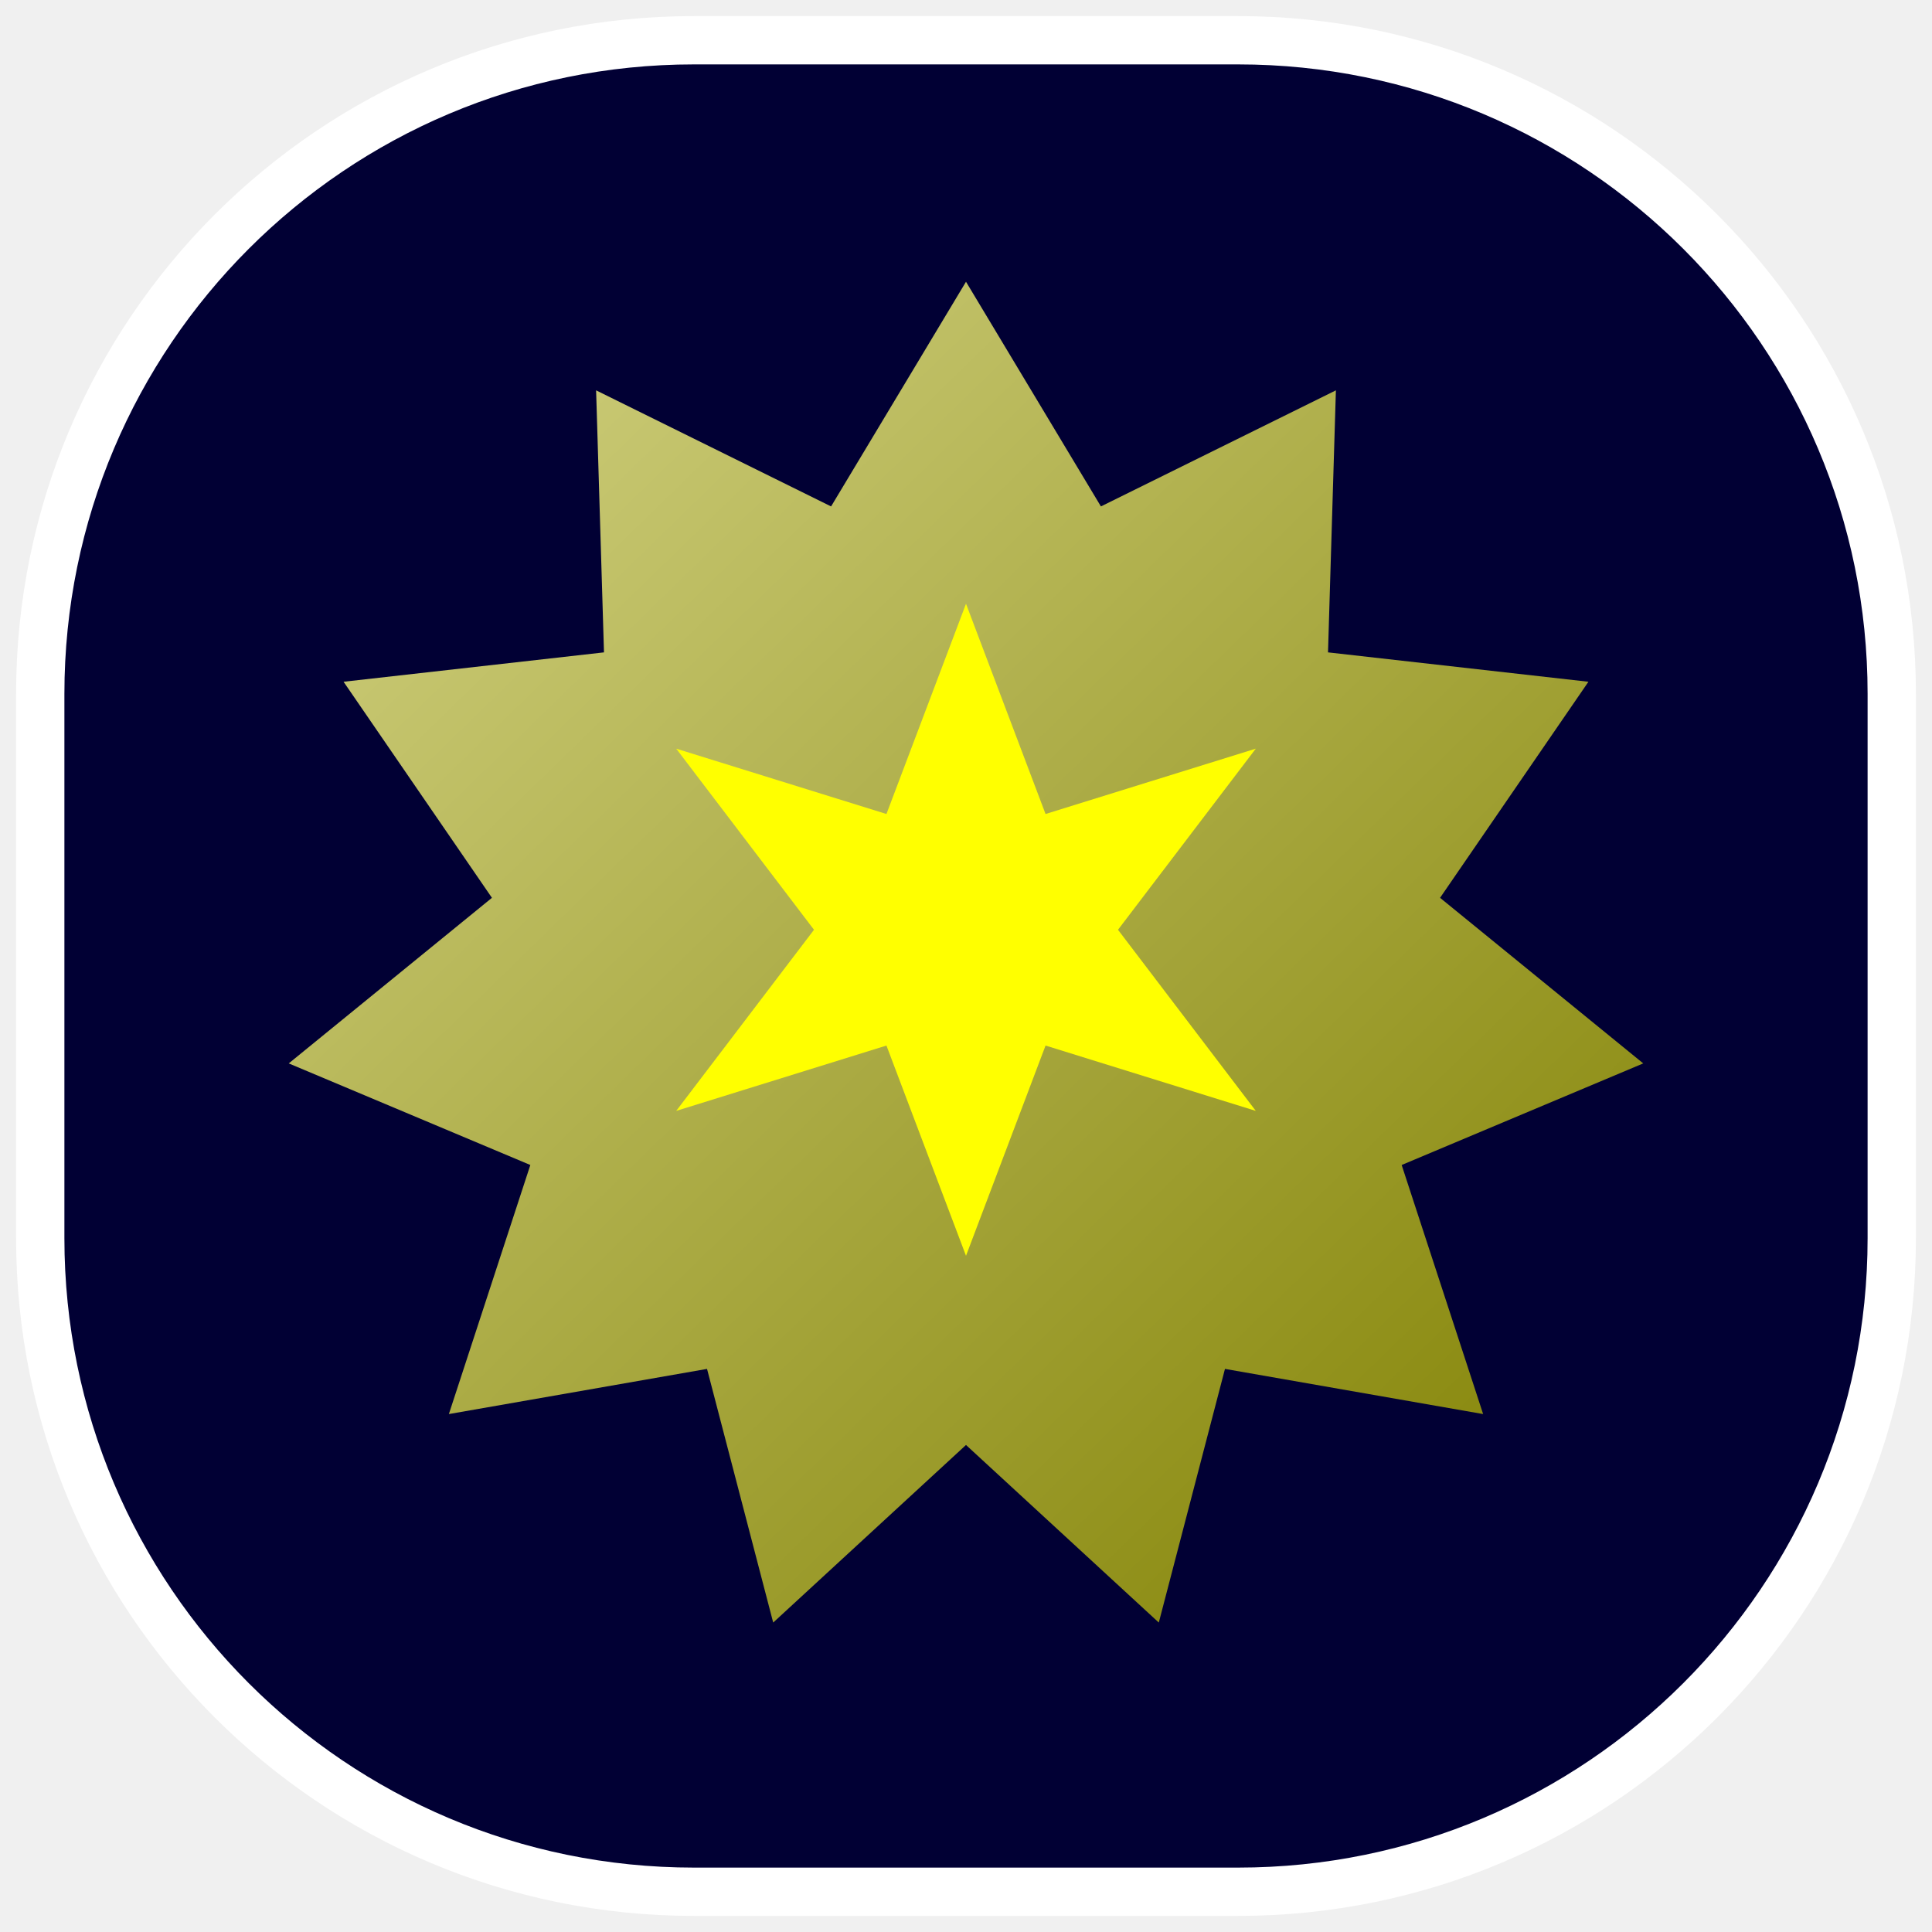
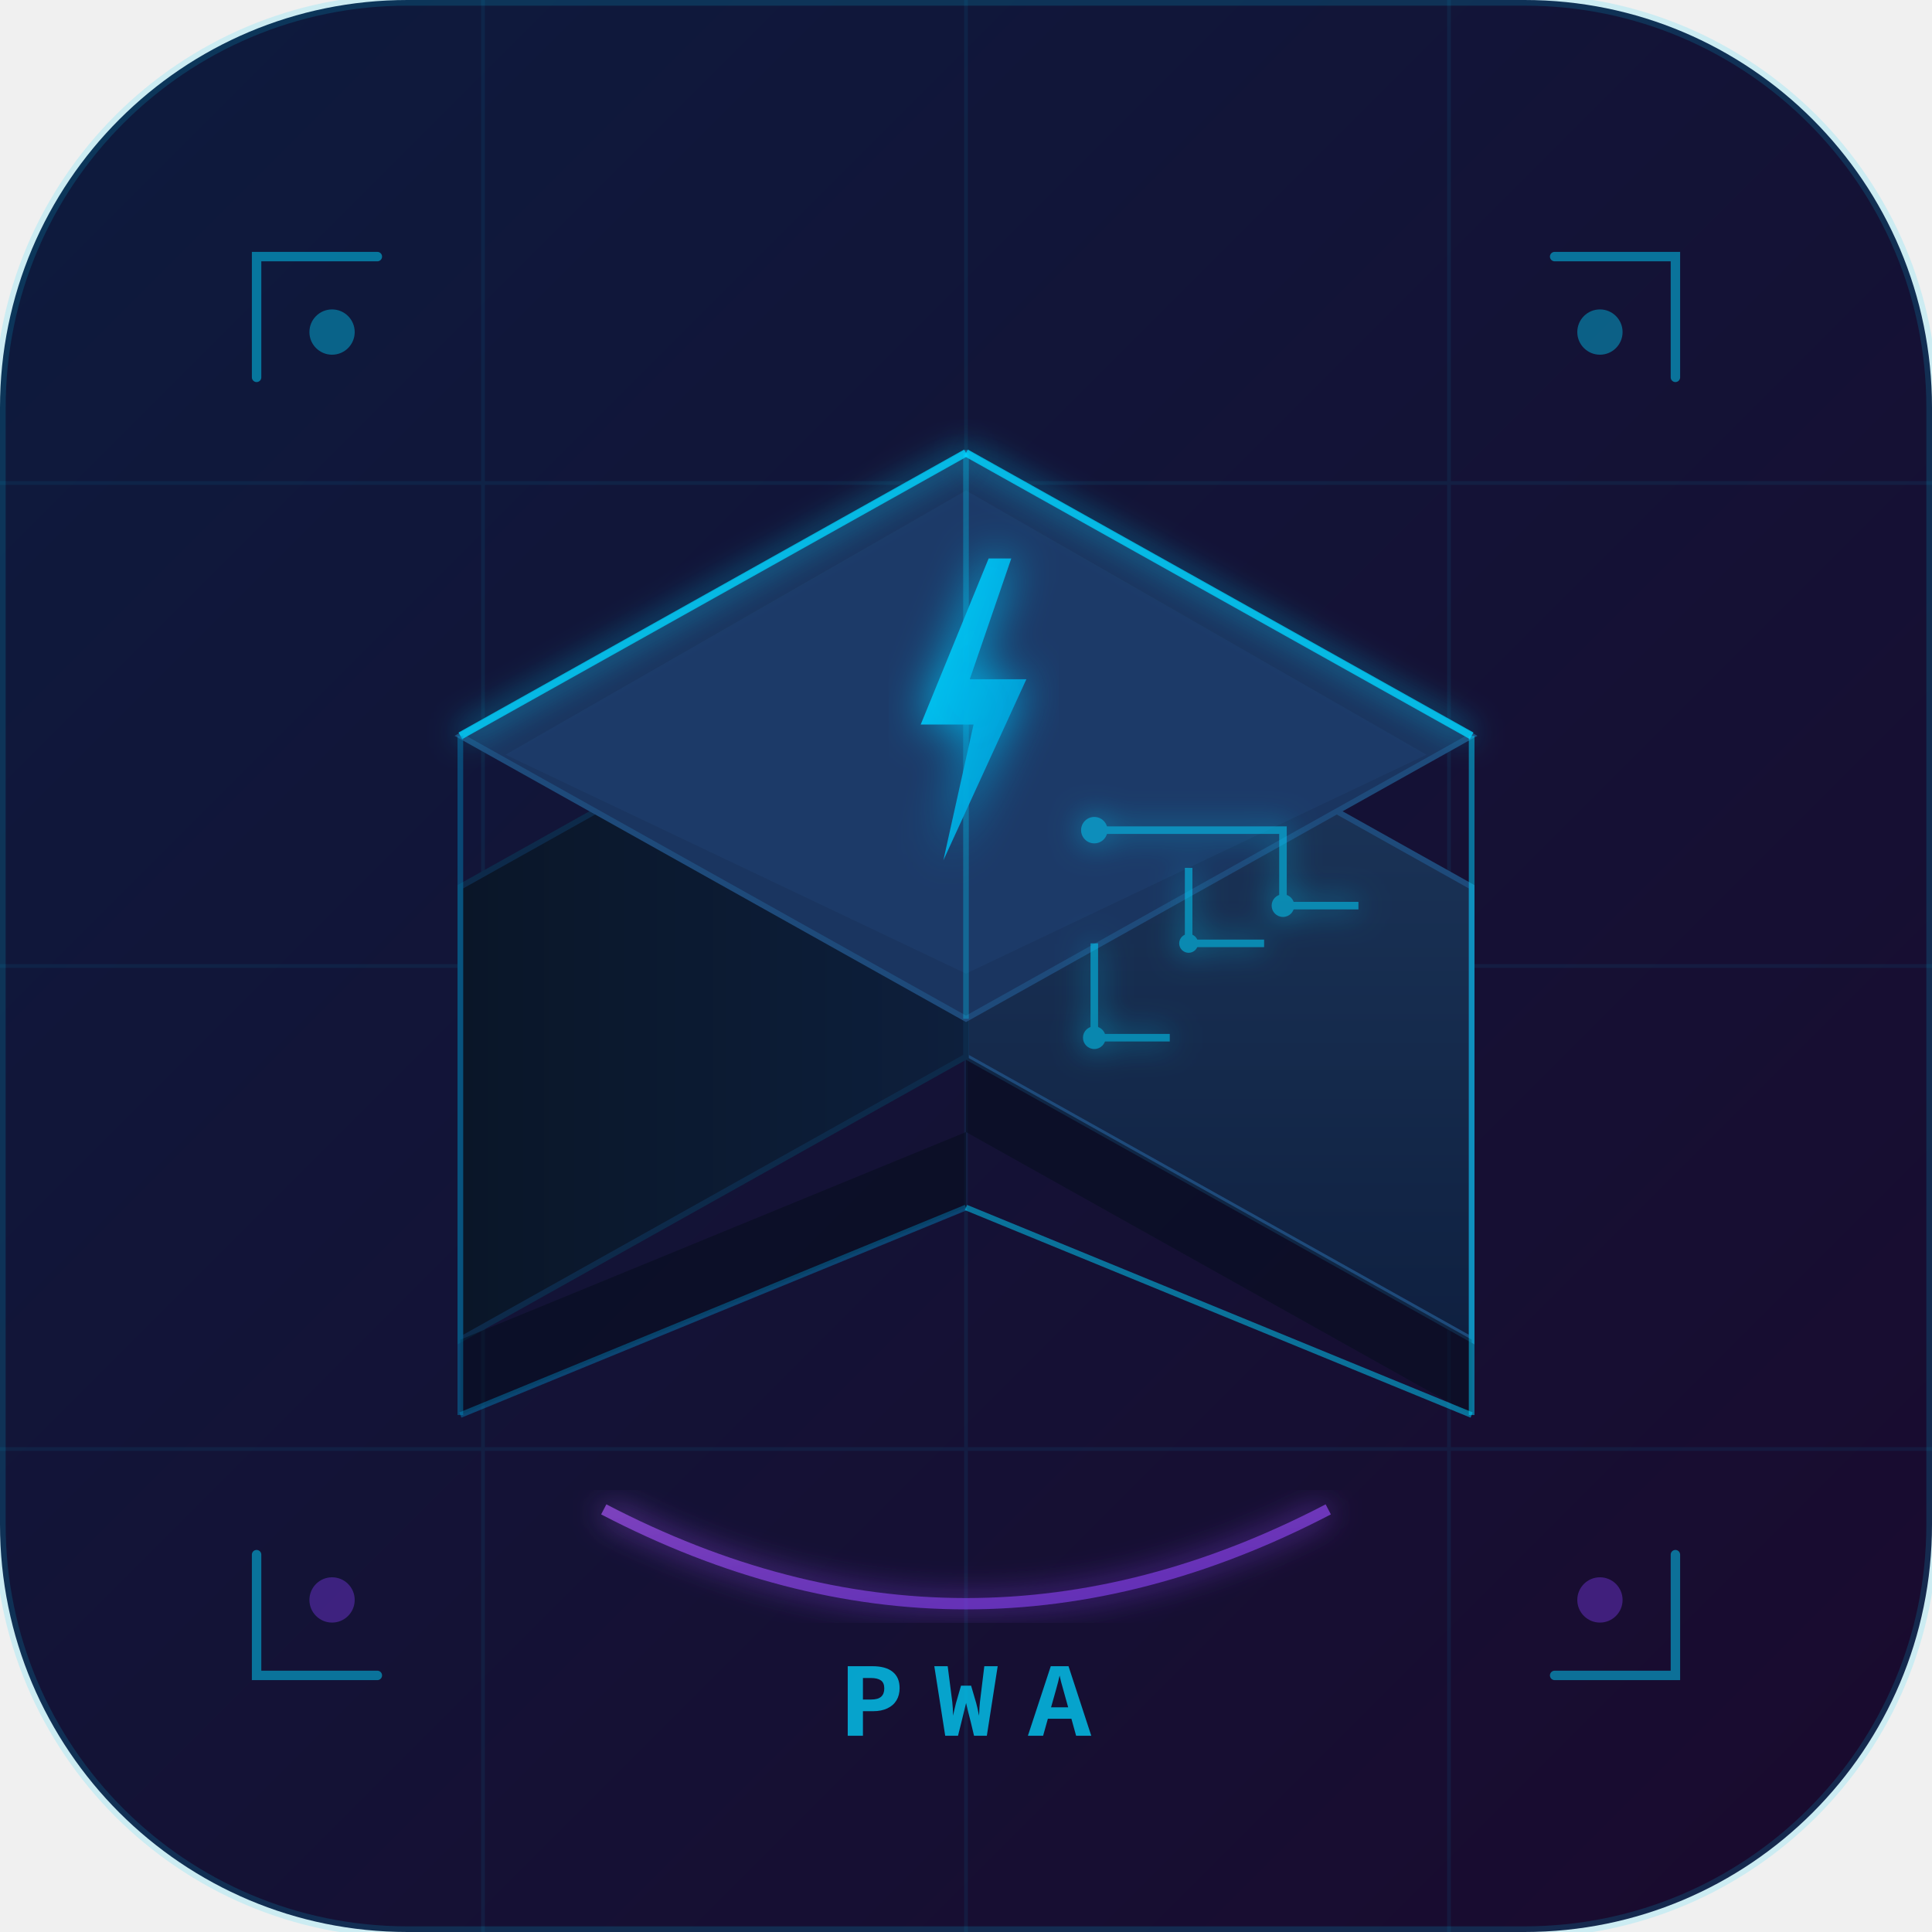
- <svg xmlns="http://www.w3.org/2000/svg" id="svgMain" width="512" height="512" viewBox="0 0 24 24">
+ <svg xmlns="http://www.w3.org/2000/svg" viewBox="0 0 512 512">
  <defs>
-     <linearGradient id="g1" x1="0%" y1="0%" x2="100%" y2="100%">
-       <stop offset="0%" id="sStart" stop-color="#D4D486" />
-       <stop offset="100%" id="sEnd" stop-color="#808000" />
+     <linearGradient id="bg" x1="0%" y1="0%" x2="100%" y2="100%">
+       <stop offset="0%" stop-color="#0d1b3e" />
+       <stop offset="100%" stop-color="#1a0a2e" />
    </linearGradient>
-     <filter id="fShadow" x="-30%" y="-30%" width="160%" height="160%">
-       <feDropShadow dx="0" dy="0.5" stdDeviation="0.8" flood-color="rgba(0,0,0,0.7)" />
+     <linearGradient id="glowCyan" x1="0%" y1="0%" x2="100%" y2="100%">
+       <stop offset="0%" stop-color="#00d4ff" />
+       <stop offset="100%" stop-color="#0090cc" />
+     </linearGradient>
+     <linearGradient id="glowPurple" x1="0%" y1="0%" x2="100%" y2="100%">
+       <stop offset="0%" stop-color="#a855f7" />
+       <stop offset="100%" stop-color="#7c3aed" />
+     </linearGradient>
+     <linearGradient id="boxTop" x1="0%" y1="0%" x2="0%" y2="100%">
+       <stop offset="0%" stop-color="#1e3a5f" />
+       <stop offset="100%" stop-color="#0f2040" />
+     </linearGradient>
+     <linearGradient id="boxSide" x1="0%" y1="0%" x2="100%" y2="0%">
+       <stop offset="0%" stop-color="#0a1628" />
+       <stop offset="100%" stop-color="#0d1f3c" />
+     </linearGradient>
+     <filter id="cyanGlow" x="-30%" y="-30%" width="160%" height="160%">
+       <feGaussianBlur stdDeviation="6" result="blur" />
+       <feMerge>
+         <feMergeNode in="blur" />
+         <feMergeNode in="SourceGraphic" />
+       </feMerge>
    </filter>
+     <filter id="softGlow" x="-20%" y="-20%" width="140%" height="140%">
+       <feGaussianBlur stdDeviation="4" result="blur" />
+       <feMerge>
+         <feMergeNode in="blur" />
+         <feMergeNode in="SourceGraphic" />
+       </feMerge>
+     </filter>
+     <clipPath id="roundedClip">
+       <rect width="512" height="512" rx="108" ry="108" />
+     </clipPath>
  </defs>
-   <rect id="elRect" x="0.5" y="0.5" width="23" height="23" rx="8.12" ry="8.12" fill="#010034" stroke="#ffffff" stroke-width="0.6" />
-   <circle id="elCirc" cx="12" cy="12" r="11.5" fill="#8d8eff" style="display:none" />
-   <path id="elGeo" d="M12.000,3.500L13.676,6.291L16.595,4.849L16.497,8.104L19.732,8.469L17.889,11.153L20.413,13.210L17.412,14.472L18.424,17.566L15.217,17.005L14.395,20.156L12.000,17.950L9.605,20.156L8.783,17.005L5.576,17.566L6.588,14.472L3.587,13.210L6.111,11.153L4.268,8.469L7.503,8.104L7.405,4.849L10.324,6.291Z" fill="url(#g1)" />
-   <g id="elSlot">
-     <path d="M12,2 L14.196,7.804 20,6 16.196,11 20,16 14.196,14.196 12,20 9.804,14.196 4,16 7.804,11 4,6 9.804,7.804Z" fill="#FFFF00" transform="translate(6.600,6.600) scale(0.45)" />
+   <rect width="512" height="512" rx="108" fill="url(#bg)" />
+   <g clip-path="url(#roundedClip)" opacity="0.07" stroke="#00d4ff" stroke-width="1">
+     <line x1="0" y1="128" x2="512" y2="128" />
+     <line x1="0" y1="256" x2="512" y2="256" />
+     <line x1="0" y1="384" x2="512" y2="384" />
+     <line x1="128" y1="0" x2="128" y2="512" />
+     <line x1="256" y1="0" x2="256" y2="512" />
+     <line x1="384" y1="0" x2="384" y2="512" />
  </g>
+   <polygon points="256,160 390,235 390,355 256,280" fill="url(#boxTop)" stroke="#1e4a7a" stroke-width="1.5" />
+   <polygon points="256,280 390,355 390,375 256,300" fill="#060e1f" opacity="0.6" />
+   <polygon points="256,160 122,235 122,355 256,280" fill="url(#boxSide)" stroke="#0d2a4a" stroke-width="1.5" />
+   <polygon points="256,300 122,355 122,375 256,320" fill="#040c1a" opacity="0.5" />
+   <polygon points="256,120 390,195 256,270 122,195" fill="#1a3560" stroke="#1e4a7a" stroke-width="1.5" />
+   <polygon points="256,130 378,200 256,258 134,200" fill="#1e4070" opacity="0.5" />
+   <line x1="256" y1="120" x2="390" y2="195" stroke="#00d4ff" stroke-width="2" opacity="0.8" filter="url(#softGlow)" />
+   <line x1="256" y1="120" x2="122" y2="195" stroke="#00d4ff" stroke-width="2" opacity="0.8" filter="url(#softGlow)" />
+   <line x1="390" y1="195" x2="390" y2="375" stroke="#00d4ff" stroke-width="1.5" opacity="0.5" />
+   <line x1="122" y1="195" x2="122" y2="375" stroke="#0090cc" stroke-width="1.5" opacity="0.4" />
+   <line x1="122" y1="375" x2="256" y2="320" stroke="#0090cc" stroke-width="1.5" opacity="0.4" />
+   <line x1="390" y1="375" x2="256" y2="320" stroke="#00d4ff" stroke-width="1.5" opacity="0.5" />
+   <line x1="256" y1="120" x2="256" y2="270" stroke="#00d4ff" stroke-width="1.5" opacity="0.3" />
+   <g opacity="0.55" stroke="#00d4ff" stroke-width="2" fill="none" filter="url(#softGlow)">
+     <polyline points="290,220 340,220 340,240 360,240" />
+     <polyline points="290,250 290,275 310,275" />
+     <polyline points="315,230 315,250 335,250" />
+     <circle cx="290" cy="220" r="3.5" fill="#00d4ff" stroke="none" />
+     <circle cx="340" cy="240" r="3" fill="#00d4ff" stroke="none" />
+     <circle cx="290" cy="275" r="3" fill="#00d4ff" stroke="none" />
+     <circle cx="315" cy="250" r="2.5" fill="#00d4ff" stroke="none" />
+   </g>
+   <g filter="url(#cyanGlow)">
+     <polygon points="262,148 244,192 258,192 250,228 272,180 257,180 268,148" fill="url(#glowCyan)" opacity="0.95" />
+   </g>
+   <circle cx="88" cy="88" r="6" fill="#00d4ff" opacity="0.4" />
+   <circle cx="424" cy="88" r="6" fill="#00d4ff" opacity="0.4" />
+   <circle cx="88" cy="424" r="6" fill="#7c3aed" opacity="0.4" />
+   <circle cx="424" cy="424" r="6" fill="#7c3aed" opacity="0.4" />
+   <g stroke="#00d4ff" stroke-width="2.5" fill="none" opacity="0.5" stroke-linecap="round">
+     <polyline points="68,100 68,68 100,68" />
+     <polyline points="412,68 444,68 444,100" />
+     <polyline points="68,412 68,444 100,444" />
+     <polyline points="444,412 444,444 412,444" />
+   </g>
+   <path d="M 160 400 Q 256 450 352 400" stroke="url(#glowPurple)" stroke-width="3" fill="none" opacity="0.7" filter="url(#softGlow)" />
+   <text x="256" y="460" text-anchor="middle" font-family="'Courier New', monospace" font-size="28" font-weight="700" letter-spacing="8" fill="#00d4ff" opacity="0.75">PWA</text>
+   <rect width="512" height="512" rx="108" fill="none" stroke="#00d4ff" stroke-width="3" opacity="0.15" />
</svg>
